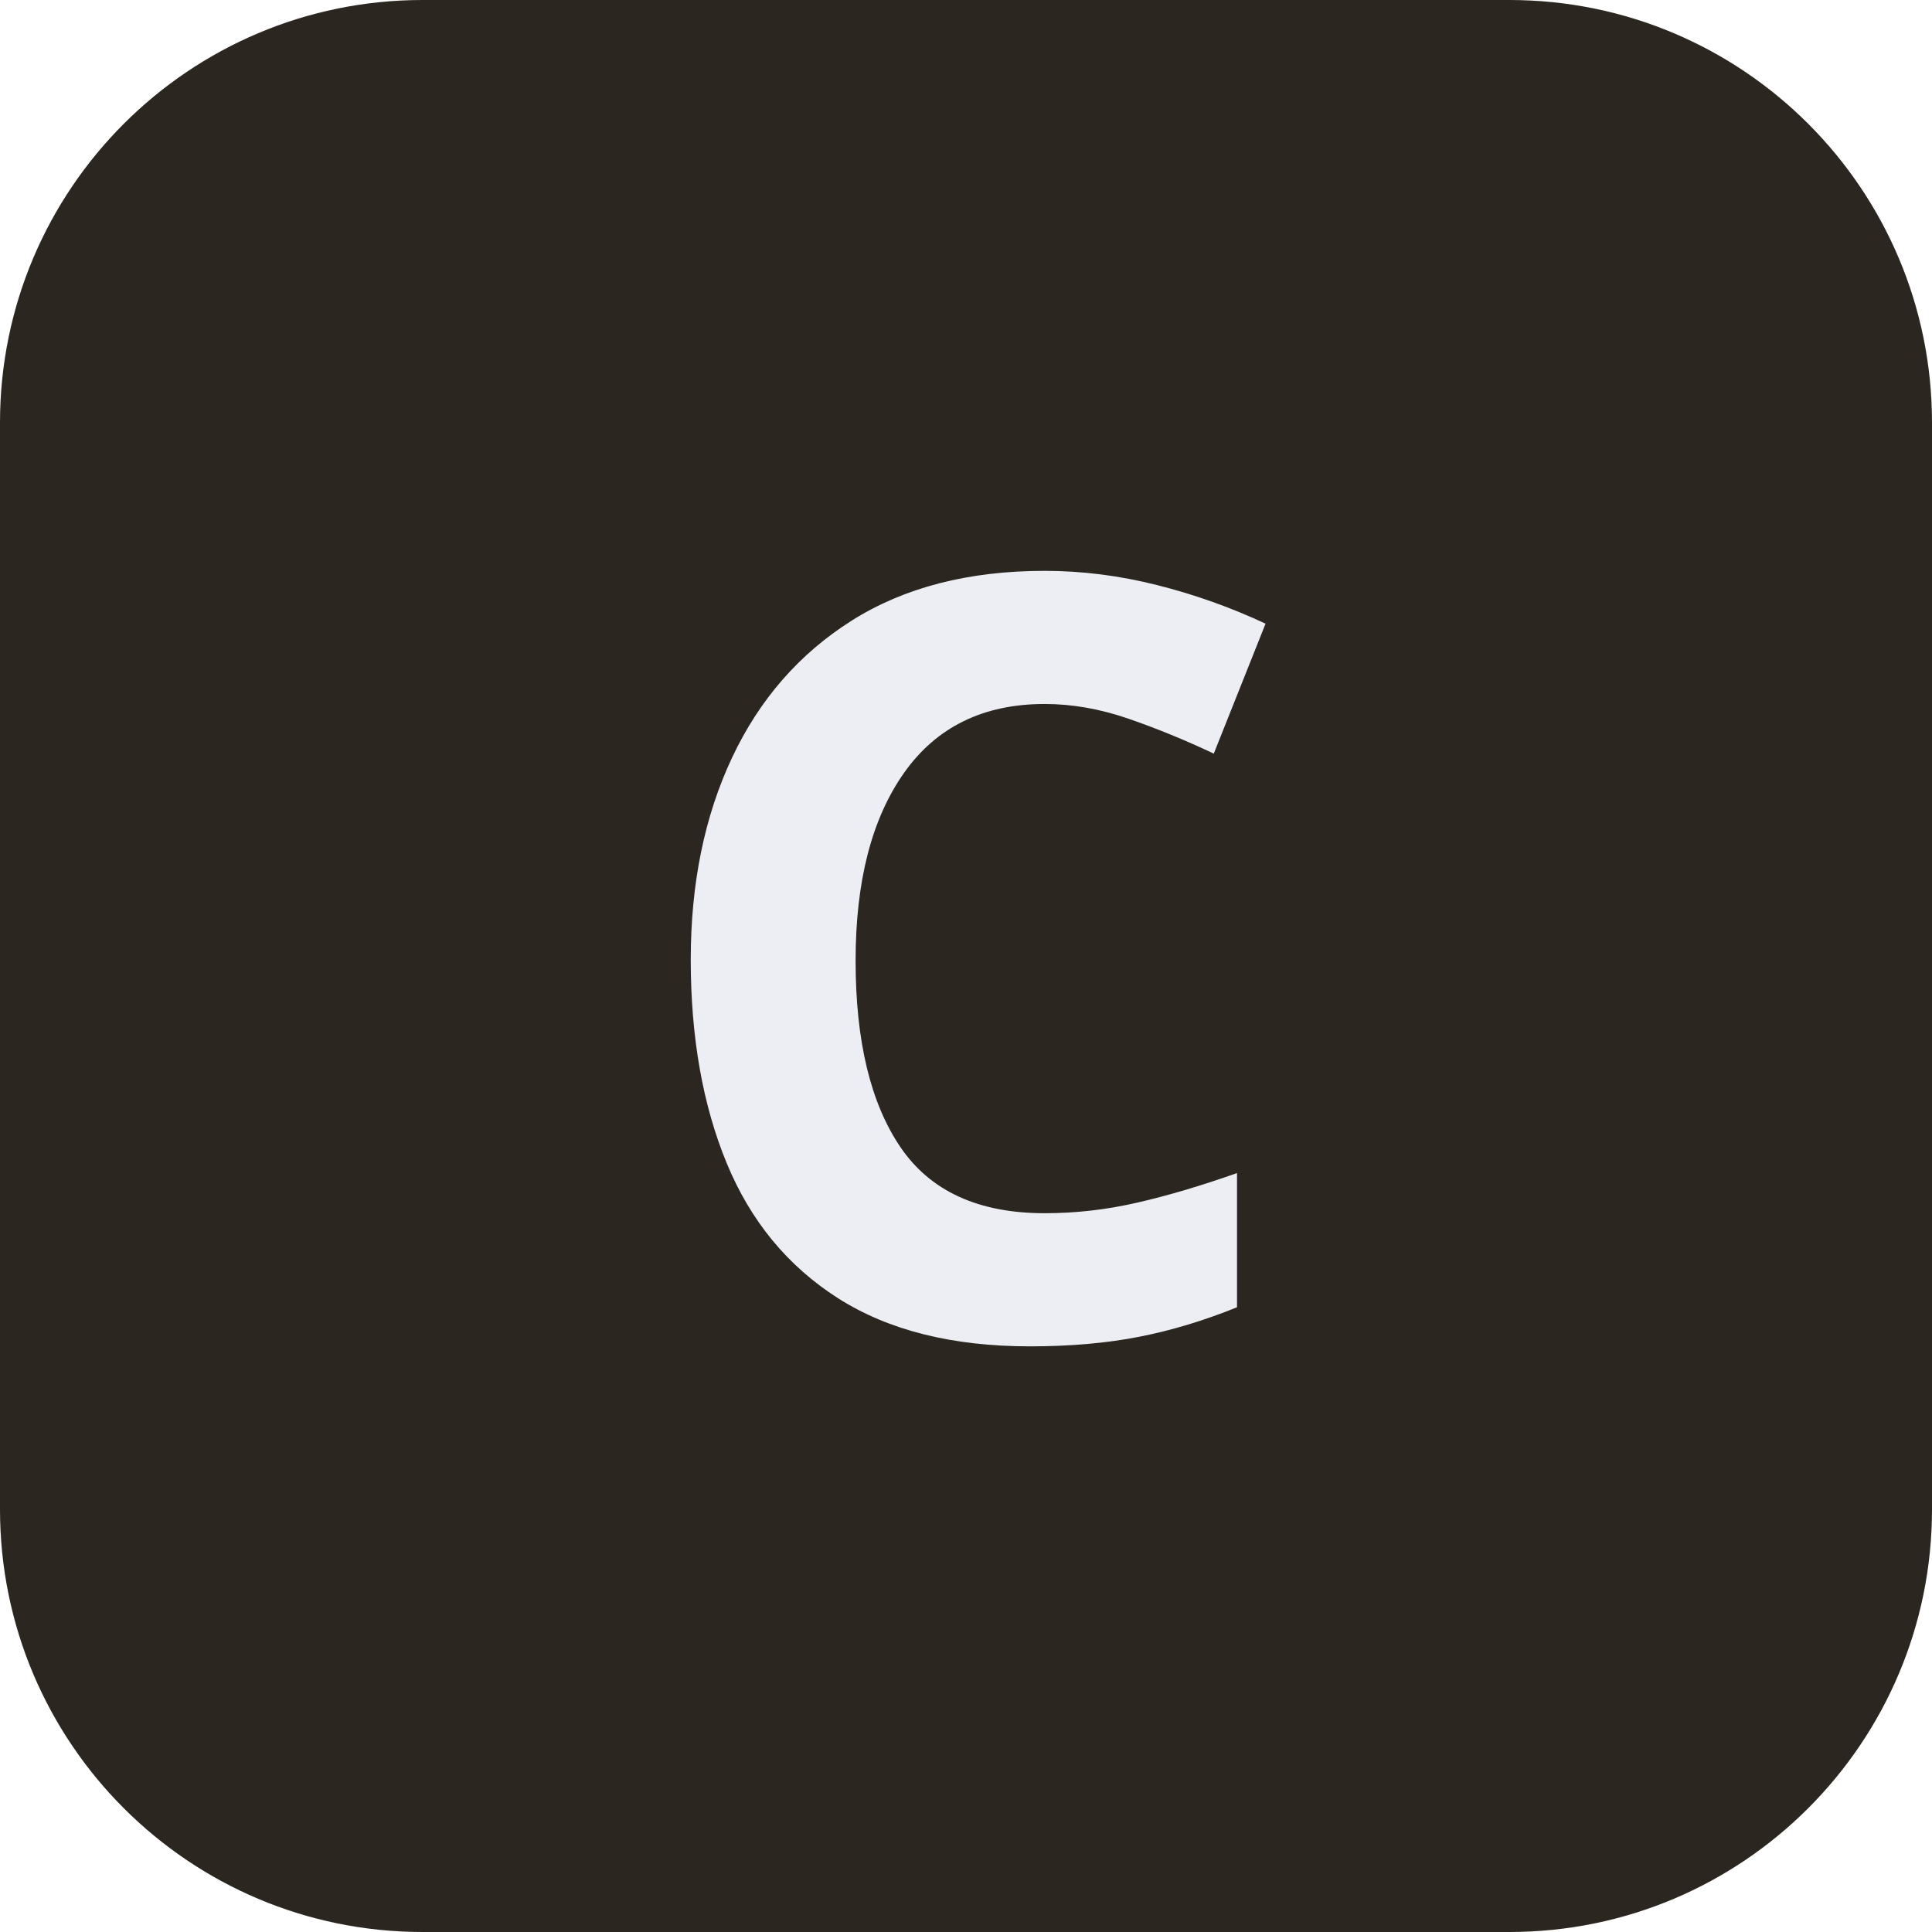
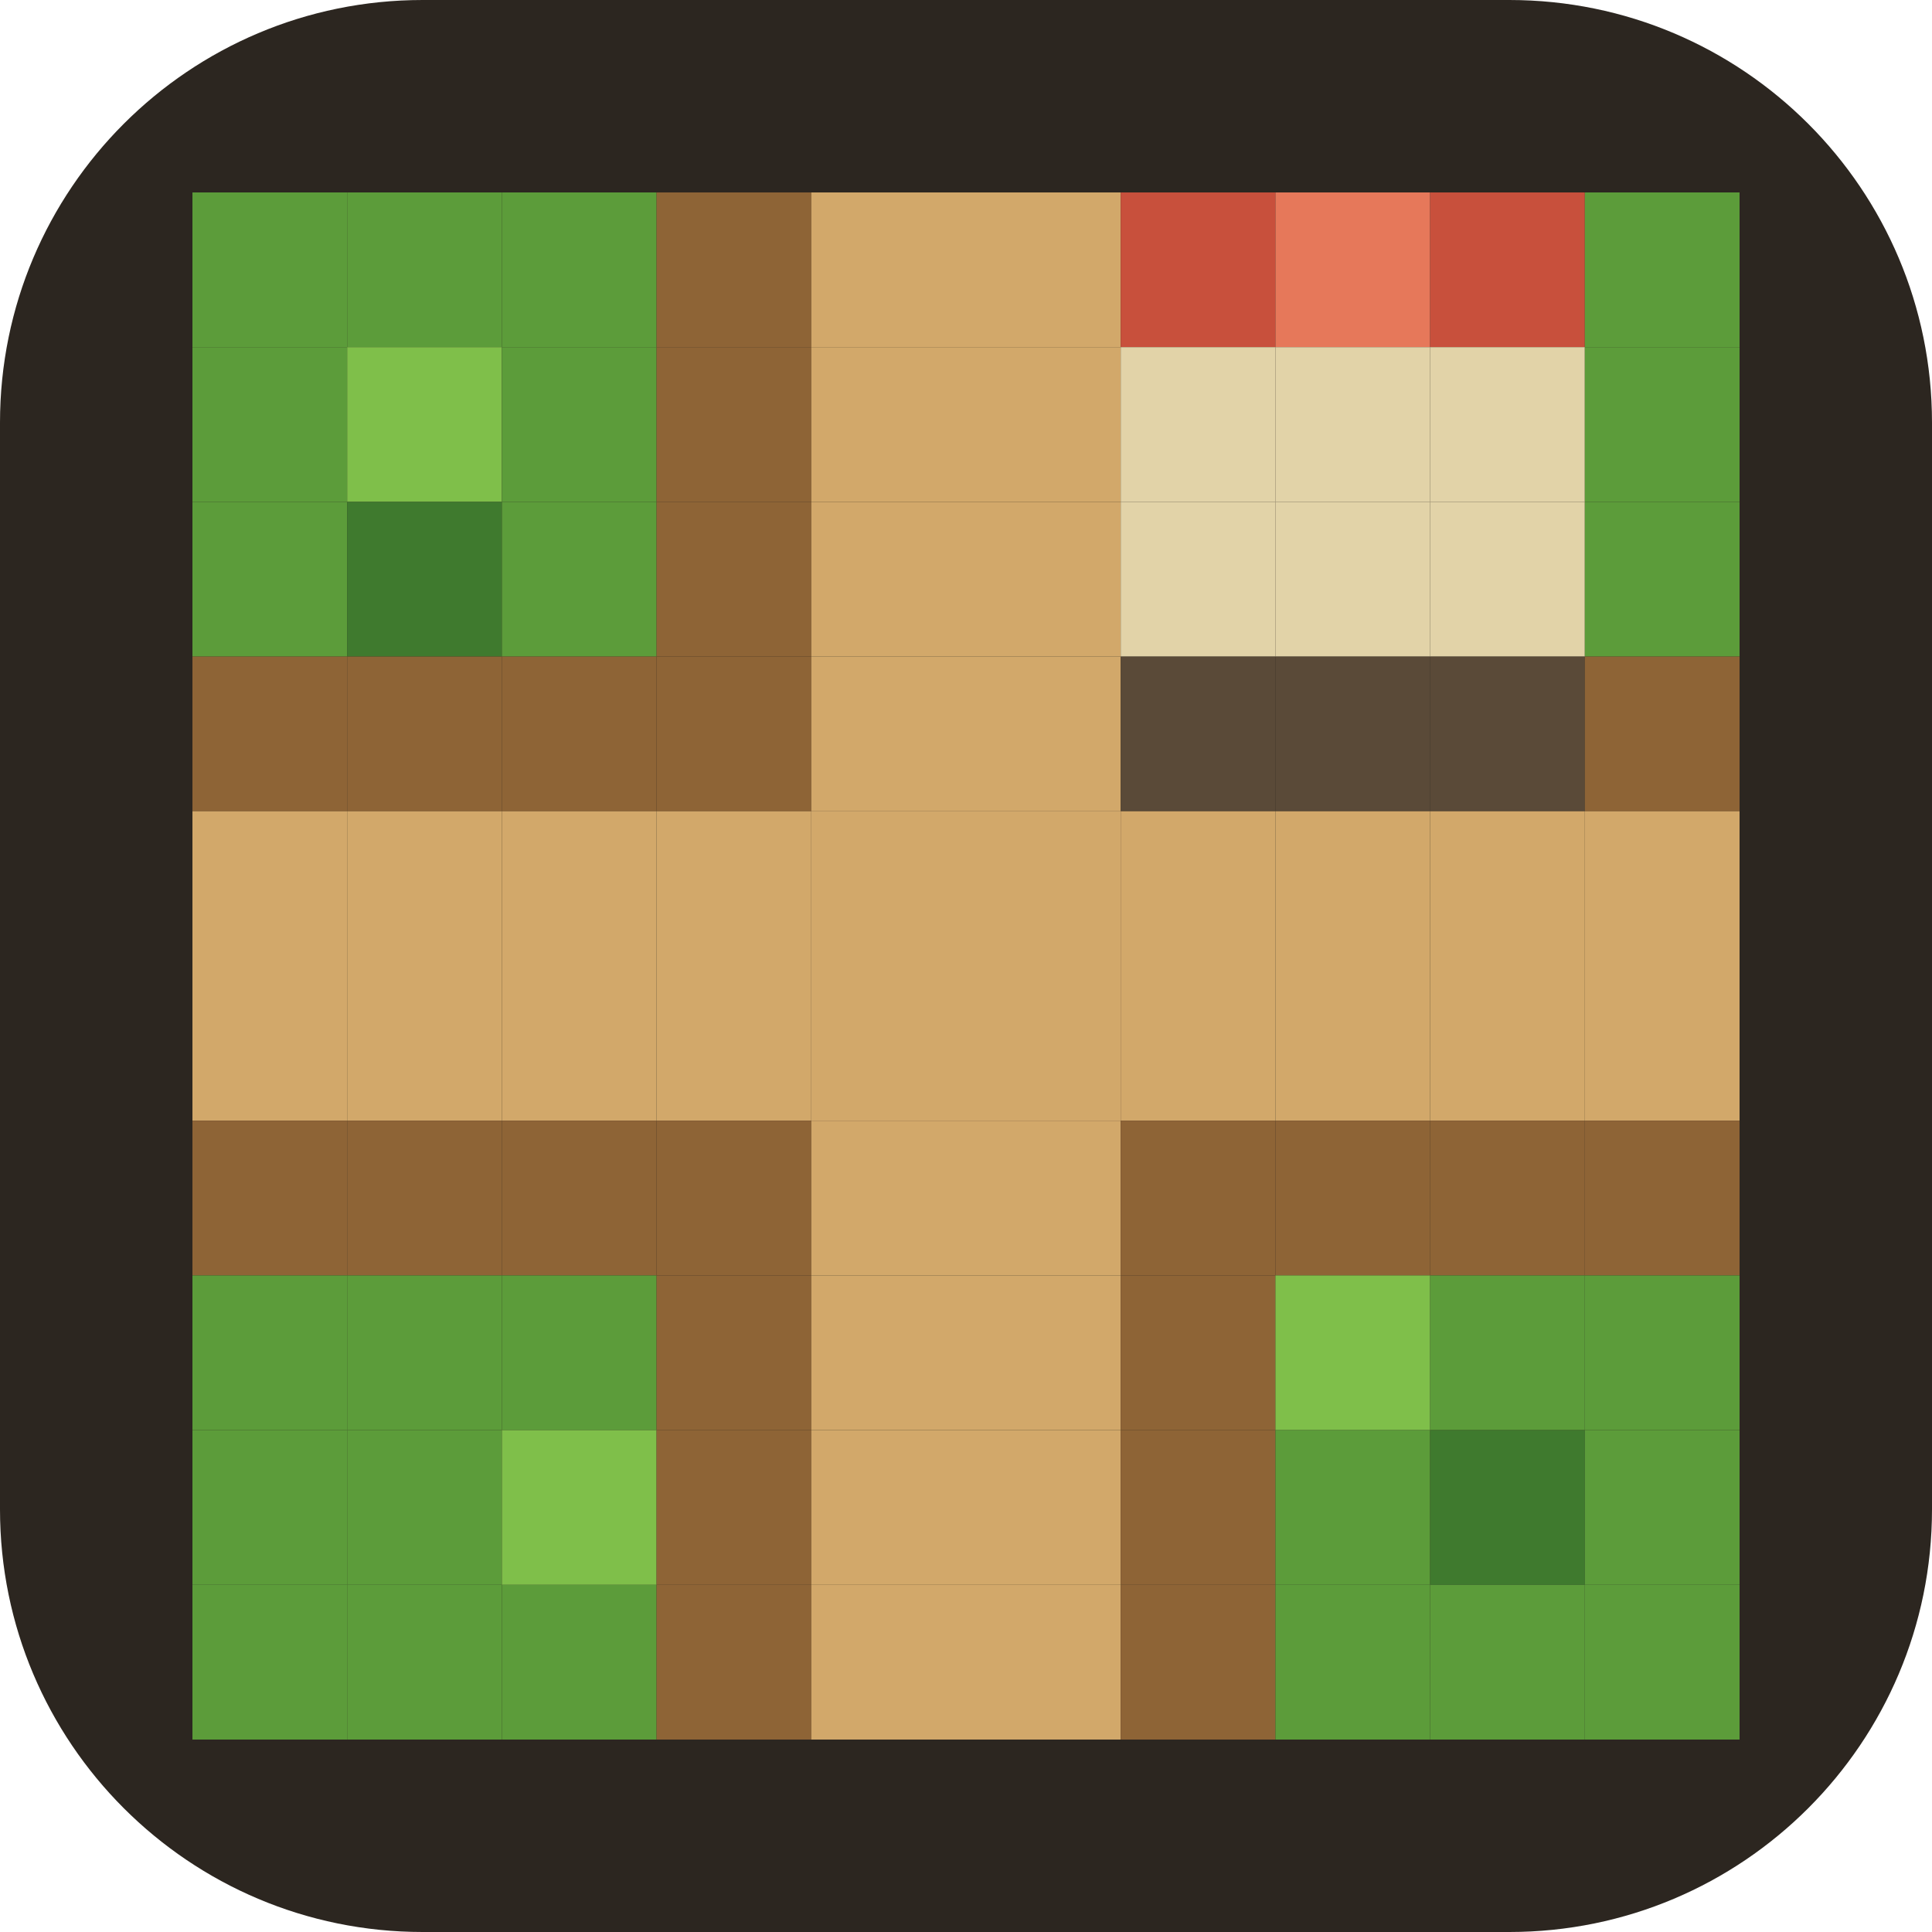
<svg xmlns="http://www.w3.org/2000/svg" viewBox="0 0 512 512">
  <rect width="512" height="512" rx="112" fill="#2c2620" />
-   <text x="256" y="256" dy=".35em" text-anchor="middle" font-family="system-ui,sans-serif" font-weight="700" font-size="280" fill="#eceef3">C</text>
+   <rect x="51" y="51" width="41" height="41" fill="#5c9c3a" />
+   <rect x="92" y="51" width="41" height="41" fill="#5c9c3a" />
+   <rect x="133" y="51" width="41" height="41" fill="#5c9c3a" />
+   <rect x="174" y="51" width="41" height="41" fill="#8e6436" />
+   <rect x="215" y="51" width="41" height="41" fill="#d2a86a" />
+   <rect x="256" y="51" width="41" height="41" fill="#d2a86a" />
+   <rect x="297" y="51" width="41" height="41" fill="#c8503c" />
+   <rect x="338" y="51" width="41" height="41" fill="#e6785a" />
+   <rect x="379" y="51" width="41" height="41" fill="#c8503c" />
+   <rect x="420" y="51" width="41" height="41" fill="#5c9c3a" />
+   <rect x="51" y="92" width="41" height="41" fill="#5c9c3a" />
+   <rect x="92" y="92" width="41" height="41" fill="#7fbf4a" />
+   <rect x="133" y="92" width="41" height="41" fill="#5c9c3a" />
+   <rect x="174" y="92" width="41" height="41" fill="#8e6436" />
+   <rect x="215" y="92" width="41" height="41" fill="#d2a86a" />
+   <rect x="256" y="92" width="41" height="41" fill="#d2a86a" />
+   <rect x="297" y="92" width="41" height="41" fill="#e2d3a8" />
+   <rect x="338" y="92" width="41" height="41" fill="#e2d3a8" />
+   <rect x="379" y="92" width="41" height="41" fill="#e2d3a8" />
+   <rect x="420" y="92" width="41" height="41" fill="#5c9c3a" />
+   <rect x="51" y="133" width="41" height="41" fill="#5c9c3a" />
+   <rect x="92" y="133" width="41" height="41" fill="#3f7a2e" />
+   <rect x="133" y="133" width="41" height="41" fill="#5c9c3a" />
+   <rect x="174" y="133" width="41" height="41" fill="#8e6436" />
+   <rect x="215" y="133" width="41" height="41" fill="#d2a86a" />
+   <rect x="256" y="133" width="41" height="41" fill="#d2a86a" />
+   <rect x="297" y="133" width="41" height="41" fill="#e2d3a8" />
+   <rect x="338" y="133" width="41" height="41" fill="#e2d3a8" />
+   <rect x="379" y="133" width="41" height="41" fill="#e2d3a8" />
+   <rect x="420" y="133" width="41" height="41" fill="#5c9c3a" />
+   <rect x="51" y="174" width="41" height="41" fill="#8e6436" />
+   <rect x="92" y="174" width="41" height="41" fill="#8e6436" />
+   <rect x="133" y="174" width="41" height="41" fill="#8e6436" />
+   <rect x="174" y="174" width="41" height="41" fill="#8e6436" />
+   <rect x="215" y="174" width="41" height="41" fill="#d2a86a" />
+   <rect x="256" y="174" width="41" height="41" fill="#d2a86a" />
+   <rect x="297" y="174" width="41" height="41" fill="#5a4a38" />
+   <rect x="338" y="174" width="41" height="41" fill="#5a4a38" />
+   <rect x="379" y="174" width="41" height="41" fill="#5a4a38" />
+   <rect x="420" y="174" width="41" height="41" fill="#8e6436" />
+   <rect x="51" y="215" width="41" height="41" fill="#d2a86a" />
+   <rect x="92" y="215" width="41" height="41" fill="#d2a86a" />
+   <rect x="133" y="215" width="41" height="41" fill="#d2a86a" />
+   <rect x="174" y="215" width="41" height="41" fill="#d2a86a" />
+   <rect x="215" y="215" width="41" height="41" fill="#d2a86a" />
+   <rect x="256" y="215" width="41" height="41" fill="#d2a86a" />
+   <rect x="297" y="215" width="41" height="41" fill="#d2a86a" />
+   <rect x="338" y="215" width="41" height="41" fill="#d2a86a" />
+   <rect x="379" y="215" width="41" height="41" fill="#d2a86a" />
+   <rect x="420" y="215" width="41" height="41" fill="#d2a86a" />
+   <rect x="51" y="256" width="41" height="41" fill="#d2a86a" />
+   <rect x="92" y="256" width="41" height="41" fill="#d2a86a" />
+   <rect x="133" y="256" width="41" height="41" fill="#d2a86a" />
+   <rect x="174" y="256" width="41" height="41" fill="#d2a86a" />
+   <rect x="215" y="256" width="41" height="41" fill="#d2a86a" />
+   <rect x="256" y="256" width="41" height="41" fill="#d2a86a" />
+   <rect x="297" y="256" width="41" height="41" fill="#d2a86a" />
+   <rect x="338" y="256" width="41" height="41" fill="#d2a86a" />
+   <rect x="379" y="256" width="41" height="41" fill="#d2a86a" />
+   <rect x="420" y="256" width="41" height="41" fill="#d2a86a" />
+   <rect x="51" y="297" width="41" height="41" fill="#8e6436" />
+   <rect x="92" y="297" width="41" height="41" fill="#8e6436" />
+   <rect x="133" y="297" width="41" height="41" fill="#8e6436" />
+   <rect x="174" y="297" width="41" height="41" fill="#8e6436" />
+   <rect x="215" y="297" width="41" height="41" fill="#d2a86a" />
+   <rect x="256" y="297" width="41" height="41" fill="#d2a86a" />
+   <rect x="297" y="297" width="41" height="41" fill="#8e6436" />
+   <rect x="338" y="297" width="41" height="41" fill="#8e6436" />
+   <rect x="379" y="297" width="41" height="41" fill="#8e6436" />
+   <rect x="420" y="297" width="41" height="41" fill="#8e6436" />
+   <rect x="51" y="338" width="41" height="41" fill="#5c9c3a" />
+   <rect x="92" y="338" width="41" height="41" fill="#5c9c3a" />
+   <rect x="133" y="338" width="41" height="41" fill="#5c9c3a" />
+   <rect x="174" y="338" width="41" height="41" fill="#8e6436" />
+   <rect x="215" y="338" width="41" height="41" fill="#d2a86a" />
+   <rect x="256" y="338" width="41" height="41" fill="#d2a86a" />
+   <rect x="297" y="338" width="41" height="41" fill="#8e6436" />
+   <rect x="338" y="338" width="41" height="41" fill="#7fbf4a" />
+   <rect x="379" y="338" width="41" height="41" fill="#5c9c3a" />
+   <rect x="420" y="338" width="41" height="41" fill="#5c9c3a" />
+   <rect x="51" y="379" width="41" height="41" fill="#5c9c3a" />
+   <rect x="92" y="379" width="41" height="41" fill="#5c9c3a" />
+   <rect x="133" y="379" width="41" height="41" fill="#7fbf4a" />
+   <rect x="174" y="379" width="41" height="41" fill="#8e6436" />
+   <rect x="215" y="379" width="41" height="41" fill="#d2a86a" />
+   <rect x="256" y="379" width="41" height="41" fill="#d2a86a" />
+   <rect x="297" y="379" width="41" height="41" fill="#8e6436" />
+   <rect x="338" y="379" width="41" height="41" fill="#5c9c3a" />
+   <rect x="379" y="379" width="41" height="41" fill="#3f7a2e" />
+   <rect x="420" y="379" width="41" height="41" fill="#5c9c3a" />
+   <rect x="51" y="420" width="41" height="41" fill="#5c9c3a" />
+   <rect x="92" y="420" width="41" height="41" fill="#5c9c3a" />
+   <rect x="133" y="420" width="41" height="41" fill="#5c9c3a" />
+   <rect x="174" y="420" width="41" height="41" fill="#8e6436" />
+   <rect x="215" y="420" width="41" height="41" fill="#d2a86a" />
+   <rect x="256" y="420" width="41" height="41" fill="#d2a86a" />
+   <rect x="297" y="420" width="41" height="41" fill="#8e6436" />
+   <rect x="338" y="420" width="41" height="41" fill="#5c9c3a" />
+   <rect x="379" y="420" width="41" height="41" fill="#5c9c3a" />
+   <rect x="420" y="420" width="41" height="41" fill="#5c9c3a" />
</svg>
